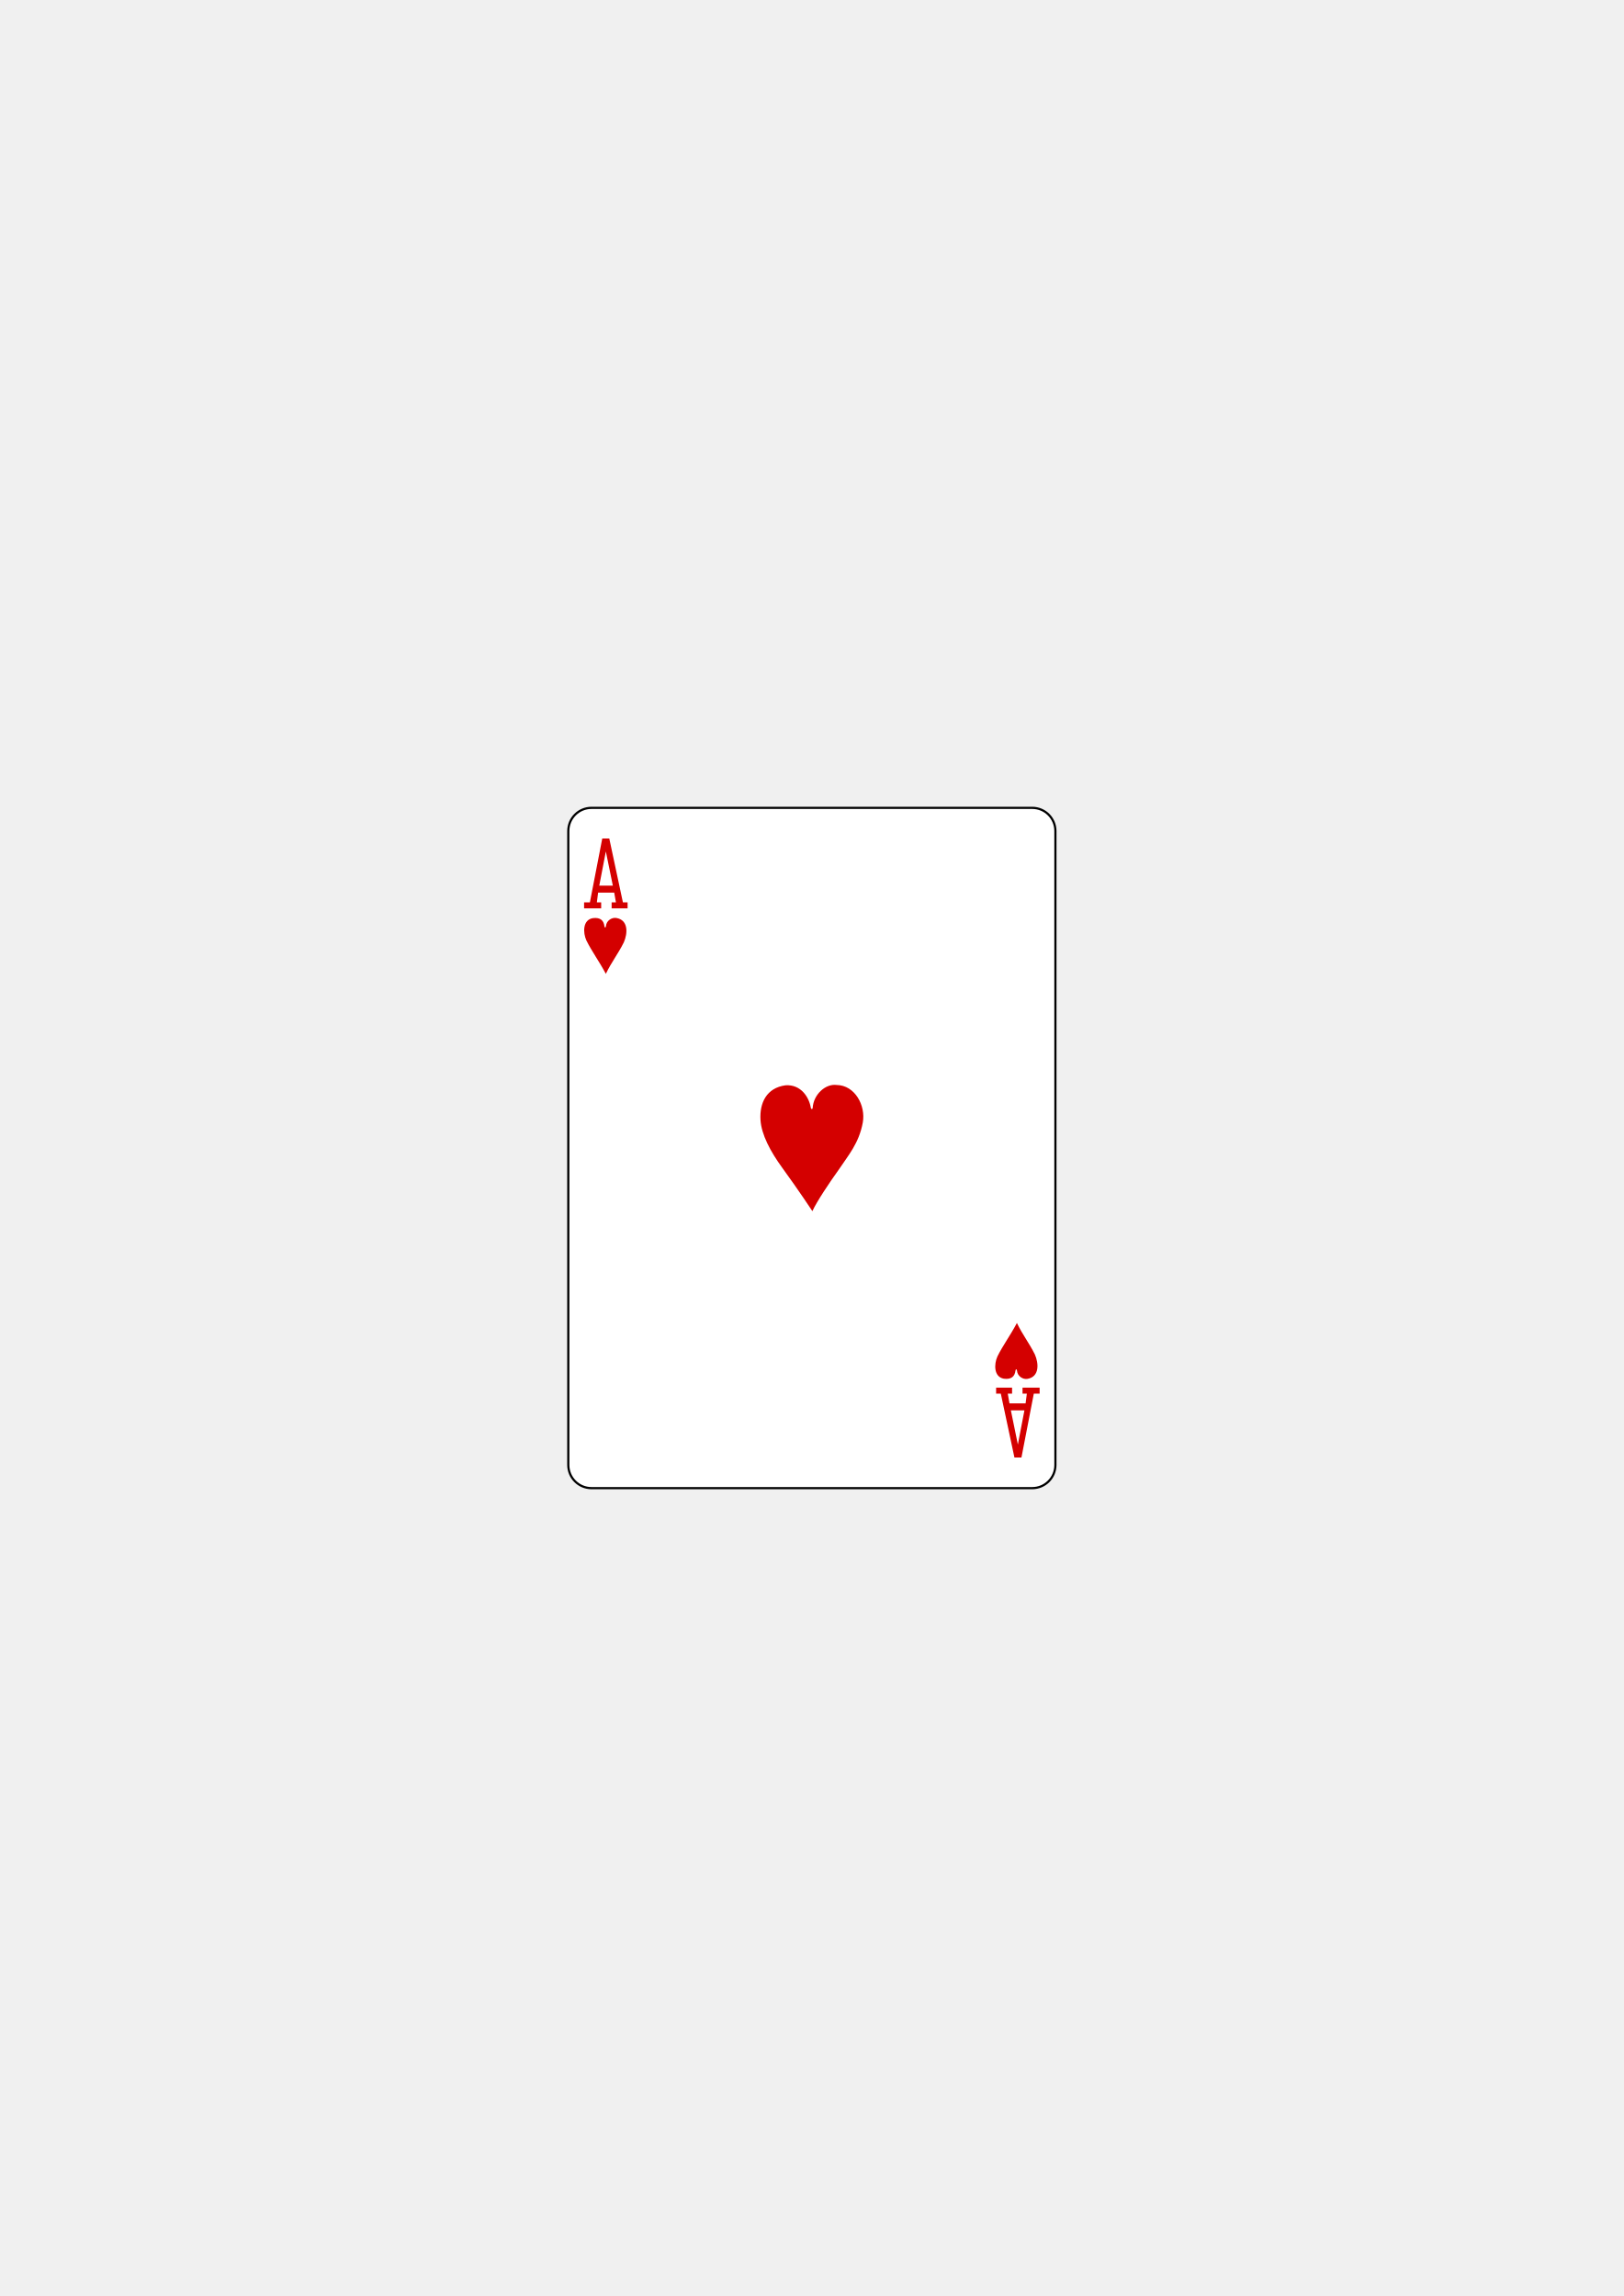
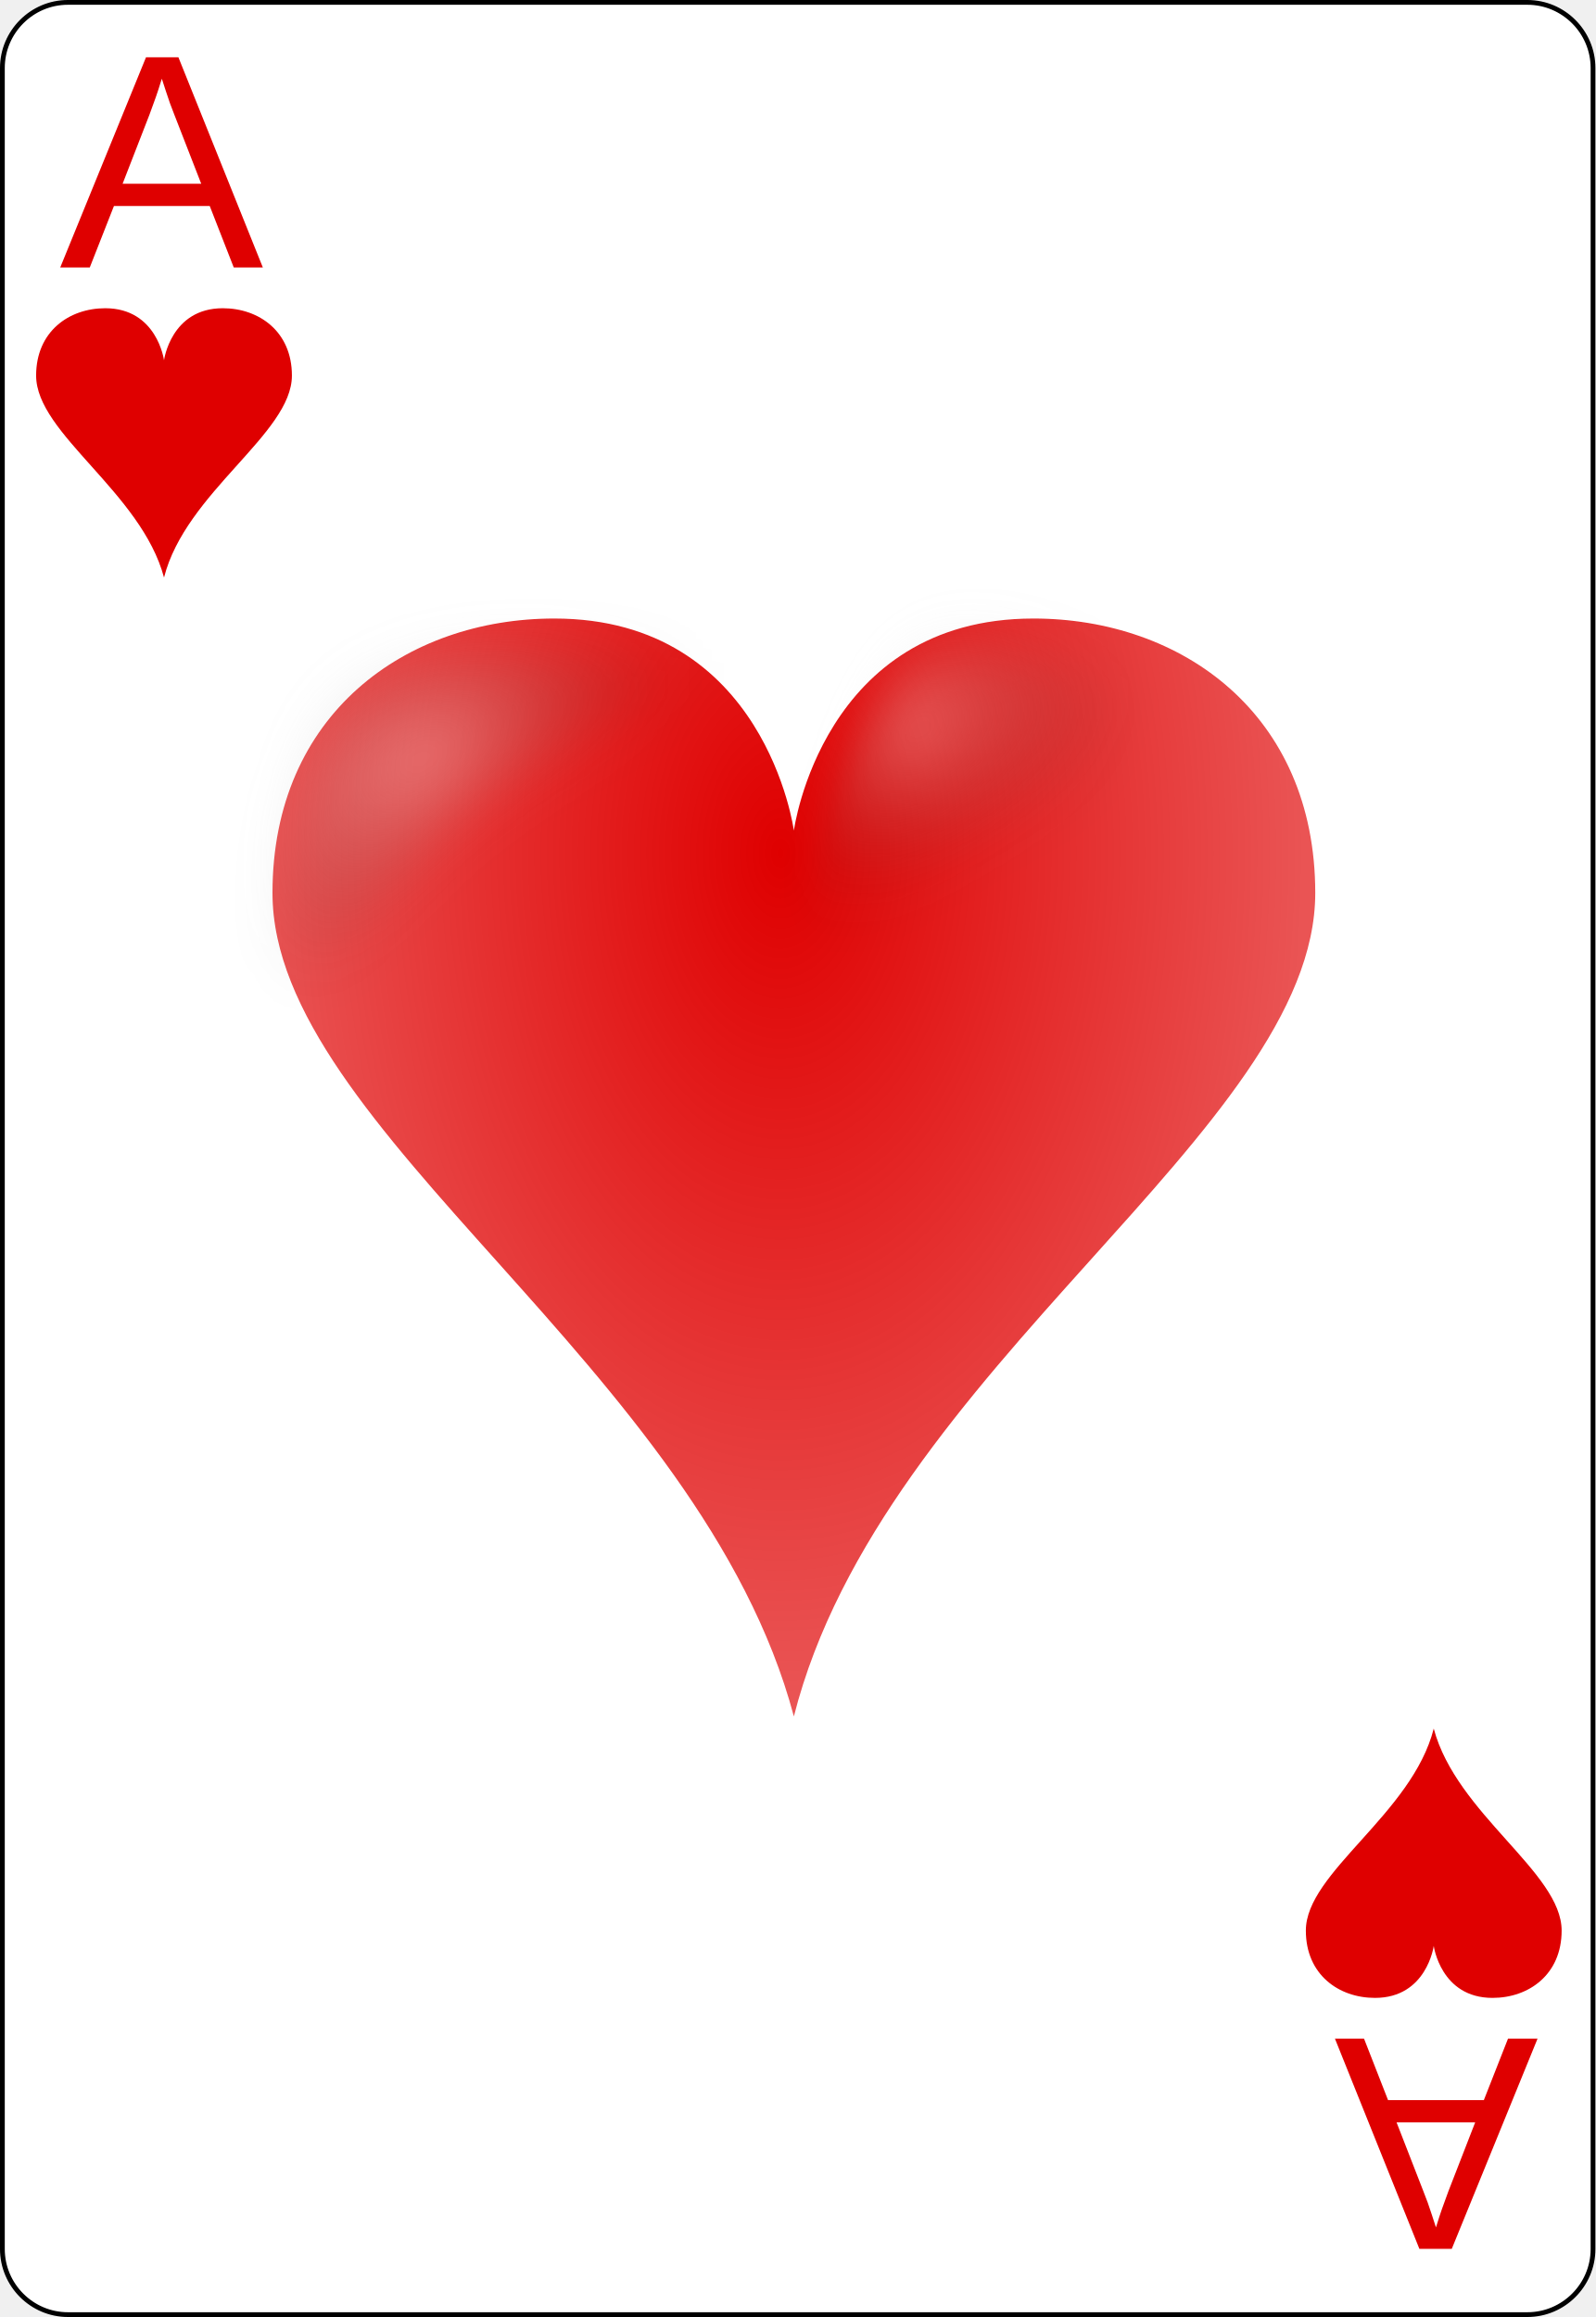
- <svg xmlns="http://www.w3.org/2000/svg" width="744.094" height="1052.362" id="svg4423" version="1.1">
-   <defs id="defs4425" />
-   <g id="layer1">
-     <g transform="translate(-1090.392,198.1498)" id="g8889" style="display:inline">
-       <g id="g8763">
-         <g transform="translate(-4683.875,2918.937)" id="g8869">
-           <rect y="-2746.811" x="6034.701" height="311.811" width="223.228" id="rect3232" style="fill:#ffffff;fill-opacity:1;stroke:#000000;stroke-width:0.997;stroke-miterlimit:4;stroke-opacity:1;stroke-dasharray:none;display:inline" rx="10.63" ry="10.63" />
-           <g id="g8567" transform="matrix(0.3010621,0,0,0.3010621,5730.642,-1948.112)">
-             <path style="fill:#d40000;fill-opacity:1;display:inline" d="m 1033.986,-2499.928 0,-9.091 8.839,0 18.814,-97.227 10.705,0 20.736,97.227 7.134,0 0,9.091 -24.307,0 0,-9.091 6.566,0 -2.616,-14.9 -24.532,0 -1.894,14.9 6.566,0 0,9.091 z m 43.772,-34.598 -10.657,-52.05 -9.987,52.05 z" id="path7183" />
-             <path id="path7186" d="m 1727.391,-1770.247 0,9.091 -8.839,0 -18.814,97.227 -10.705,0 -20.736,-97.227 -7.134,0 0,-9.091 24.307,0 0,9.091 -6.566,0 2.616,14.9 24.532,0 1.894,-14.9 -6.566,0 0,-9.091 z m -43.772,34.598 10.657,52.05 9.987,-52.05 z" style="fill:#d40000;fill-opacity:1;display:inline" />
-           </g>
-         </g>
-       </g>
-       <path style="fill:#d40000;fill-opacity:1;display:inline" d="m 1359.107,232.88 c -1.583,-3.472 -1.757,-9.405 2.971,-10.208 3.562,-0.458 5.012,1.198 5.3,3.742 0.142,0.743 0.562,0.788 0.695,-0.058 0.204,-2.609 2.787,-4.133 4.806,-3.75 5.527,0.945 5.204,7.028 3.398,11.156 -2.731,5.479 -5.601,8.938 -8.245,14.452 -3.038,-5.741 -6.507,-10.405 -8.926,-15.333 z" id="path8626" />
-       <path id="path8512" d="m 1450.39,299.285 c 7.144,-0.474 10.868,5.627 11.595,10.436 0.433,0.764 0.671,0.549 0.837,-0.042 0.349,-6.174 5.875,-11.22 10.993,-10.53 8.328,0.108 13.389,9.375 11.966,17.219 -1.738,9.582 -6.9,15.351 -10.808,21.293 -4.421,6.152 -10.373,15.04 -12.29,19.317 0,0 -6.048,-9.205 -13.917,-20.03 -5.262,-7.239 -9.473,-15.082 -9.865,-21.835 -0.448,-7.715 2.719,-14.632 11.489,-15.828 z" style="fill:#d40000;fill-opacity:1;display:inline" />
-       <path id="path8648" d="m 1547.486,423.567 c -1.583,3.472 -1.757,9.405 2.971,10.208 3.562,0.458 5.012,-1.198 5.3,-3.742 0.142,-0.743 0.562,-0.788 0.695,0.058 0.204,2.609 2.787,4.133 4.806,3.75 5.527,-0.945 5.204,-7.028 3.398,-11.156 -2.731,-5.479 -5.601,-8.938 -8.245,-14.452 -3.038,5.741 -6.507,10.405 -8.926,15.333 z" style="fill:#d40000;fill-opacity:1;display:inline" />
+ <svg xmlns="http://www.w3.org/2000/svg" xmlns:xlink="http://www.w3.org/1999/xlink" width="167.087pt" height="242.667pt" viewBox="0 0 167.087 242.667" xml:space="preserve" id="svg2" version="1.1">
+   <defs id="defs41">
+     <radialGradient xlink:href="#linearGradient3773" id="radialGradient3781" cx="-0.158" cy="-8.835" fx="-0.158" fy="-8.835" r="8" gradientTransform="matrix(-1.584269,-0.02349808,0.03071979,-2.477574,-0.2485638,-26.71351)" gradientUnits="userSpaceOnUse" />
+     <linearGradient id="linearGradient3773">
+       <stop style="stop-color:#000000;stop-opacity:1;" offset="0" id="stop3775" />
+       <stop style="stop-color:#000000;stop-opacity:0.649;" offset="1" id="stop3777" />
+     </linearGradient>
+     <radialGradient xlink:href="#linearGradient3773" id="radialGradient3957" cx="-0.158" cy="-8.835" fx="-0.158" fy="-8.835" r="8" gradientTransform="matrix(-1.584269,-0.02349808,0.03071979,-2.477574,-0.2485638,-26.71351)" gradientUnits="userSpaceOnUse" />
+     <linearGradient id="linearGradient3959">
+       <stop style="stop-color:#000000;stop-opacity:1;" offset="0" id="stop3961" />
+       <stop style="stop-color:#000000;stop-opacity:0.649;" offset="1" id="stop3963" />
+     </linearGradient>
+     <radialGradient r="81.903" fy="509.476" fx="168.025" cy="509.476" cx="168.025" gradientTransform="matrix(1.25656,-0.7774064,0.3366382,0.5361257,-221.2021,359.2426)" gradientUnits="userSpaceOnUse" id="radialGradient3975" xlink:href="#linearGradient3784-4" />
+     <linearGradient id="linearGradient3784-4">
+       <stop style="stop-color:#ffffff;stop-opacity:0.435;" offset="0" id="stop3786-8" />
+       <stop style="stop-color:#000000;stop-opacity:0;" offset="1" id="stop3788-6" />
+     </linearGradient>
+     <radialGradient xlink:href="#linearGradient3784-4-5" id="radialGradient3929" gradientUnits="userSpaceOnUse" gradientTransform="matrix(1.25656,-0.7774064,0.3366382,0.5361257,-221.2021,359.2426)" cx="168.025" cy="509.476" fx="168.025" fy="509.476" r="81.903" />
+     <linearGradient id="linearGradient3784-4-5">
+       <stop style="stop-color:#ffffff;stop-opacity:0.489;" offset="0" id="stop3786-8-0" />
+       <stop style="stop-color:#000000;stop-opacity:0;" offset="1" id="stop3788-6-3" />
+     </linearGradient>
+     <radialGradient xlink:href="#linearGradient3784-4-1" id="radialGradient3927" gradientUnits="userSpaceOnUse" gradientTransform="matrix(1.25656,-0.7774064,0.3366382,0.5361257,-221.2021,359.2426)" cx="168.025" cy="509.476" fx="168.025" fy="509.476" r="81.903" />
+     <linearGradient id="linearGradient3784-4-1">
+       <stop style="stop-color:#ffffff;stop-opacity:0.237;" offset="0" id="stop3786-8-03" />
+       <stop style="stop-color:#000000;stop-opacity:0;" offset="1" id="stop3788-6-6" />
+     </linearGradient>
+     <radialGradient xlink:href="#linearGradient3768" id="radialGradient3776" cx="-0.206" cy="-4.579" fx="-0.206" fy="-4.579" r="8" gradientTransform="matrix(-1,0,0,-1.720176,-0.4120407,-13.02719)" gradientUnits="userSpaceOnUse" />
+     <linearGradient id="linearGradient3768">
+       <stop style="stop-color:#df0000;stop-opacity:1;" offset="0" id="stop3770" />
+       <stop style="stop-color:#df0000;stop-opacity:0.672;" offset="1" id="stop3772" />
+     </linearGradient>
+     <radialGradient r="81.903" fy="511.223" fx="171.487" cy="511.223" cx="171.487" gradientTransform="matrix(1.152989,-0.6739155,0.3948202,0.6754904,-233.6326,270.4008)" gradientUnits="userSpaceOnUse" id="radialGradient4013" xlink:href="#linearGradient3784-4-6" />
+     <linearGradient id="linearGradient3784-4-6">
+       <stop style="stop-color:#ffffff;stop-opacity:0.313;" offset="0" id="stop3786-8-8" />
+       <stop style="stop-color:#000000;stop-opacity:0;" offset="1" id="stop3788-6-8" />
+     </linearGradient>
+     <filter color-interpolation-filters="sRGB" id="filter3834-6" x="-0.139" width="1.279" y="-0.162" height="1.325">
+       <feGaussianBlur stdDeviation="9.511" id="feGaussianBlur3836-6" />
+     </filter>
+     <radialGradient r="81.903" fy="492.632" fx="159.354" cy="492.632" cx="159.354" gradientTransform="matrix(1.089478,-0.715138,0.4464527,0.6562658,-244.9333,290.9185)" gradientUnits="userSpaceOnUse" id="radialGradient4013-8" xlink:href="#linearGradient3784-4-2" />
+     <linearGradient id="linearGradient3784-4-2">
+       <stop style="stop-color:#ffffff;stop-opacity:0.29;" offset="0" id="stop3786-8-1" />
+       <stop style="stop-color:#000000;stop-opacity:0;" offset="1" id="stop3788-6-5" />
+     </linearGradient>
+     <filter color-interpolation-filters="sRGB" id="filter3834-6-3" x="-0.139" width="1.279" y="-0.162" height="1.325">
+       <feGaussianBlur stdDeviation="9.511" id="feGaussianBlur3836-6-3" />
+     </filter>
+     <radialGradient r="81.903" fy="492.632" fx="159.354" cy="492.632" cx="159.354" gradientTransform="matrix(1.089478,-0.715138,0.4464527,0.6562658,-244.9333,290.9185)" gradientUnits="userSpaceOnUse" id="radialGradient3073" xlink:href="#linearGradient3784-4-2" />
+   </defs>
+   <g id="Layer_x0020_1" style="fill-rule:nonzero;clip-rule:nonzero;stroke:#000000;stroke-miterlimit:4;">
+     <path style="fill:#FFFFFF;stroke-width:0.5;" d="M166.837,235.548c0,3.777-3.087,6.869-6.871,6.869H7.111c-3.775,0-6.861-3.092-6.861-6.869V7.12C0.25,3.343,3.336,0.25,7.111,0.25h152.855    c3.784,0,6.871,3.093,6.871,6.87v228.428z" id="path5" />
+     <g style="stroke:none;" id="g7">
+       <g id="g9">
+ 				
+ 			</g>
+     </g>
+     <g id="g15">
+ 			
+ 		</g>
+     <g id="g19">
+ 			
+ 		</g>
+     <g style="stroke:none;" id="g23">
+       <g id="g25">
+ 				
+ 			</g>
+     </g>
+     <g style="stroke:none;" id="g31">
+       <g id="g33">
+ 				
+ 			</g>
    </g>
  </g>
+   <text xml:space="preserve" style="font-size:32px;font-style:normal;font-weight:normal;line-height:125%;letter-spacing:0px;word-spacing:0px;fill:#df0000;fill-opacity:1;stroke:none;font-family:Bitstream Vera Sans" x="6.246" y="28.013" id="text3788">
+     <tspan id="tspan3790" x="6.246" y="28.013" style="font-style:normal;font-variant:normal;font-weight:normal;font-stretch:normal;font-family:Arial;-inkscape-font-specification:Arial;fill:#df0000;fill-opacity:1">A</tspan>
+   </text>
+   <g transform="matrix(0.1968698,0,0,0.1968698,11.54991,16.86967)" id="g3036">
+     <g style="stroke:none" id="layer1-9" transform="matrix(34.67063,0,0,32.44841,363.6508,535.3979)">
+       <path d="M 3.676,-9 C 0.433,-9 0,-5.523 0,-5.523 0,-5.523 -0.433,-9 -3.676,-9 -5.946,-9 -8,-7.441 -8,-4.5 -8,-0.614 -1.421,3.294 0,9 1.352,3.299 8,-0.614 8,-4.5 8,-7.441 5.946,-9 3.676,-9 z" id="hl" style="fill:url(#radialGradient3776);fill-opacity:1;stroke:none" />
+     </g>
+     <path transform="matrix(1.484247,0,0,1.537104,-80.68896,-450.5936)" id="path3762-6-4" d="m 117.301,604.266 c 0,0 -8.068,-94.95 22.857,-122.857 34.761,-31.369 140,-11.429 140,-11.429 0,0 -71.54,24.838 -100,48.571 -27.21,22.692 -62.857,85.714 -62.857,85.714 z" style="fill:url(#radialGradient4013);fill-opacity:1;stroke:none;filter:url(#filter3834-6)" />
+     <path transform="matrix(1.153293,0.3378255,-0.3292825,1.401643,422.9377,-451.9048)" id="path3762-6-2-3" d="m 117.301,604.266 c 0,0 -8.068,-94.95 22.857,-122.857 34.761,-31.369 140,-11.429 140,-11.429 0,0 -63.093,37.071 -91.553,60.804 -27.21,22.692 -71.305,73.481 -71.305,73.481 z" style="fill:url(#radialGradient3073);fill-opacity:1;stroke:none;filter:url(#filter3834-6-3)" />
+   </g>
+   <g transform="matrix(1.674307,0,0,1.566992,17.17751,46.38532)" id="layer1-9-6" style="fill:#df0000;fill-opacity:1">
+     <path style="fill:#df0000;fill-opacity:1" id="hl-8" d="M 3.676,-9 C 0.433,-9 0,-5.523 0,-5.523 0,-5.523 -0.433,-9 -3.676,-9 -5.946,-9 -8,-7.441 -8,-4.5 -8,-0.614 -1.421,3.294 0,9 1.352,3.299 8,-0.614 8,-4.5 8,-7.441 5.946,-9 3.676,-9 z" />
+   </g>
+   <text xml:space="preserve" style="font-size:32px;font-style:normal;font-weight:normal;line-height:125%;letter-spacing:0px;word-spacing:0px;fill:#df0000;fill-opacity:1;stroke:none;font-family:Bitstream Vera Sans" x="-161.088" y="-213.515" id="text3788-4" transform="scale(-1,-1)">
+     <tspan id="tspan3790-3" x="-161.088" y="-213.515" style="font-style:normal;font-variant:normal;font-weight:normal;font-stretch:normal;fill:#df0000;fill-opacity:1;font-family:Arial;-inkscape-font-specification:Arial">A</tspan>
+   </text>
+   <g transform="matrix(-1.674307,0,0,-1.566992,150.156,195.1431)" id="layer1-9-6-5" style="fill:#df0000;fill-opacity:1">
+     <path style="fill:#df0000;fill-opacity:1" id="hl-8-1" d="M 3.676,-9 C 0.433,-9 0,-5.523 0,-5.523 0,-5.523 -0.433,-9 -3.676,-9 -5.946,-9 -8,-7.441 -8,-4.5 -8,-0.614 -1.421,3.294 0,9 1.352,3.299 8,-0.614 8,-4.5 8,-7.441 5.946,-9 3.676,-9 z" />
+   </g>
</svg>
